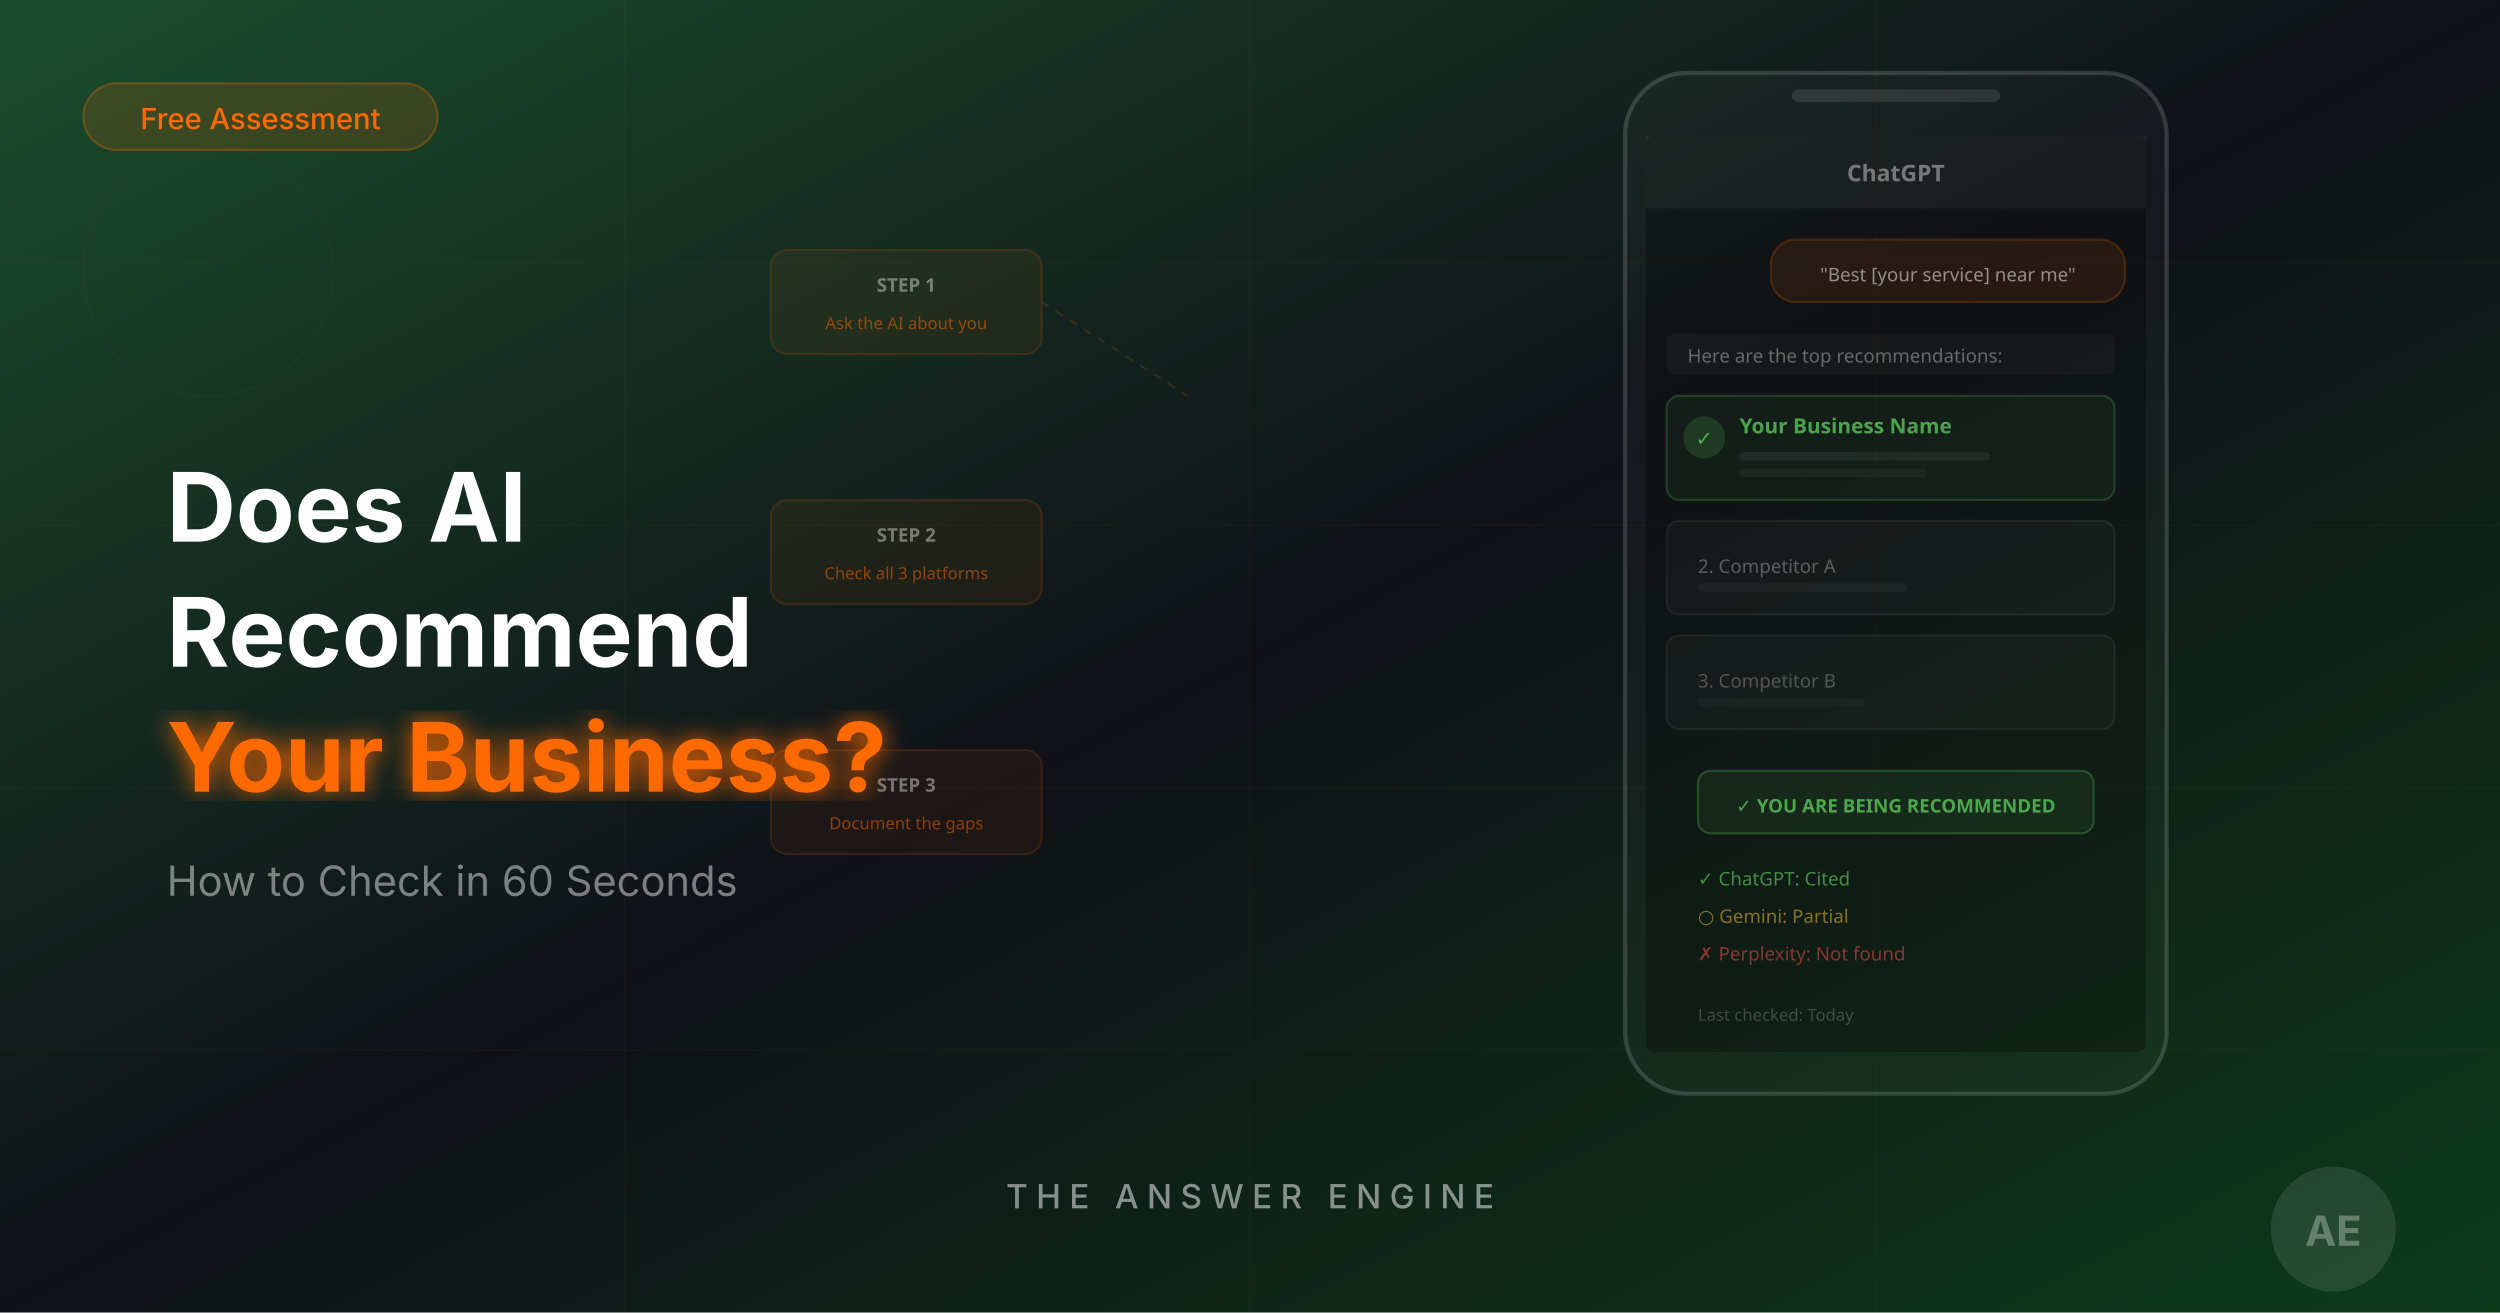
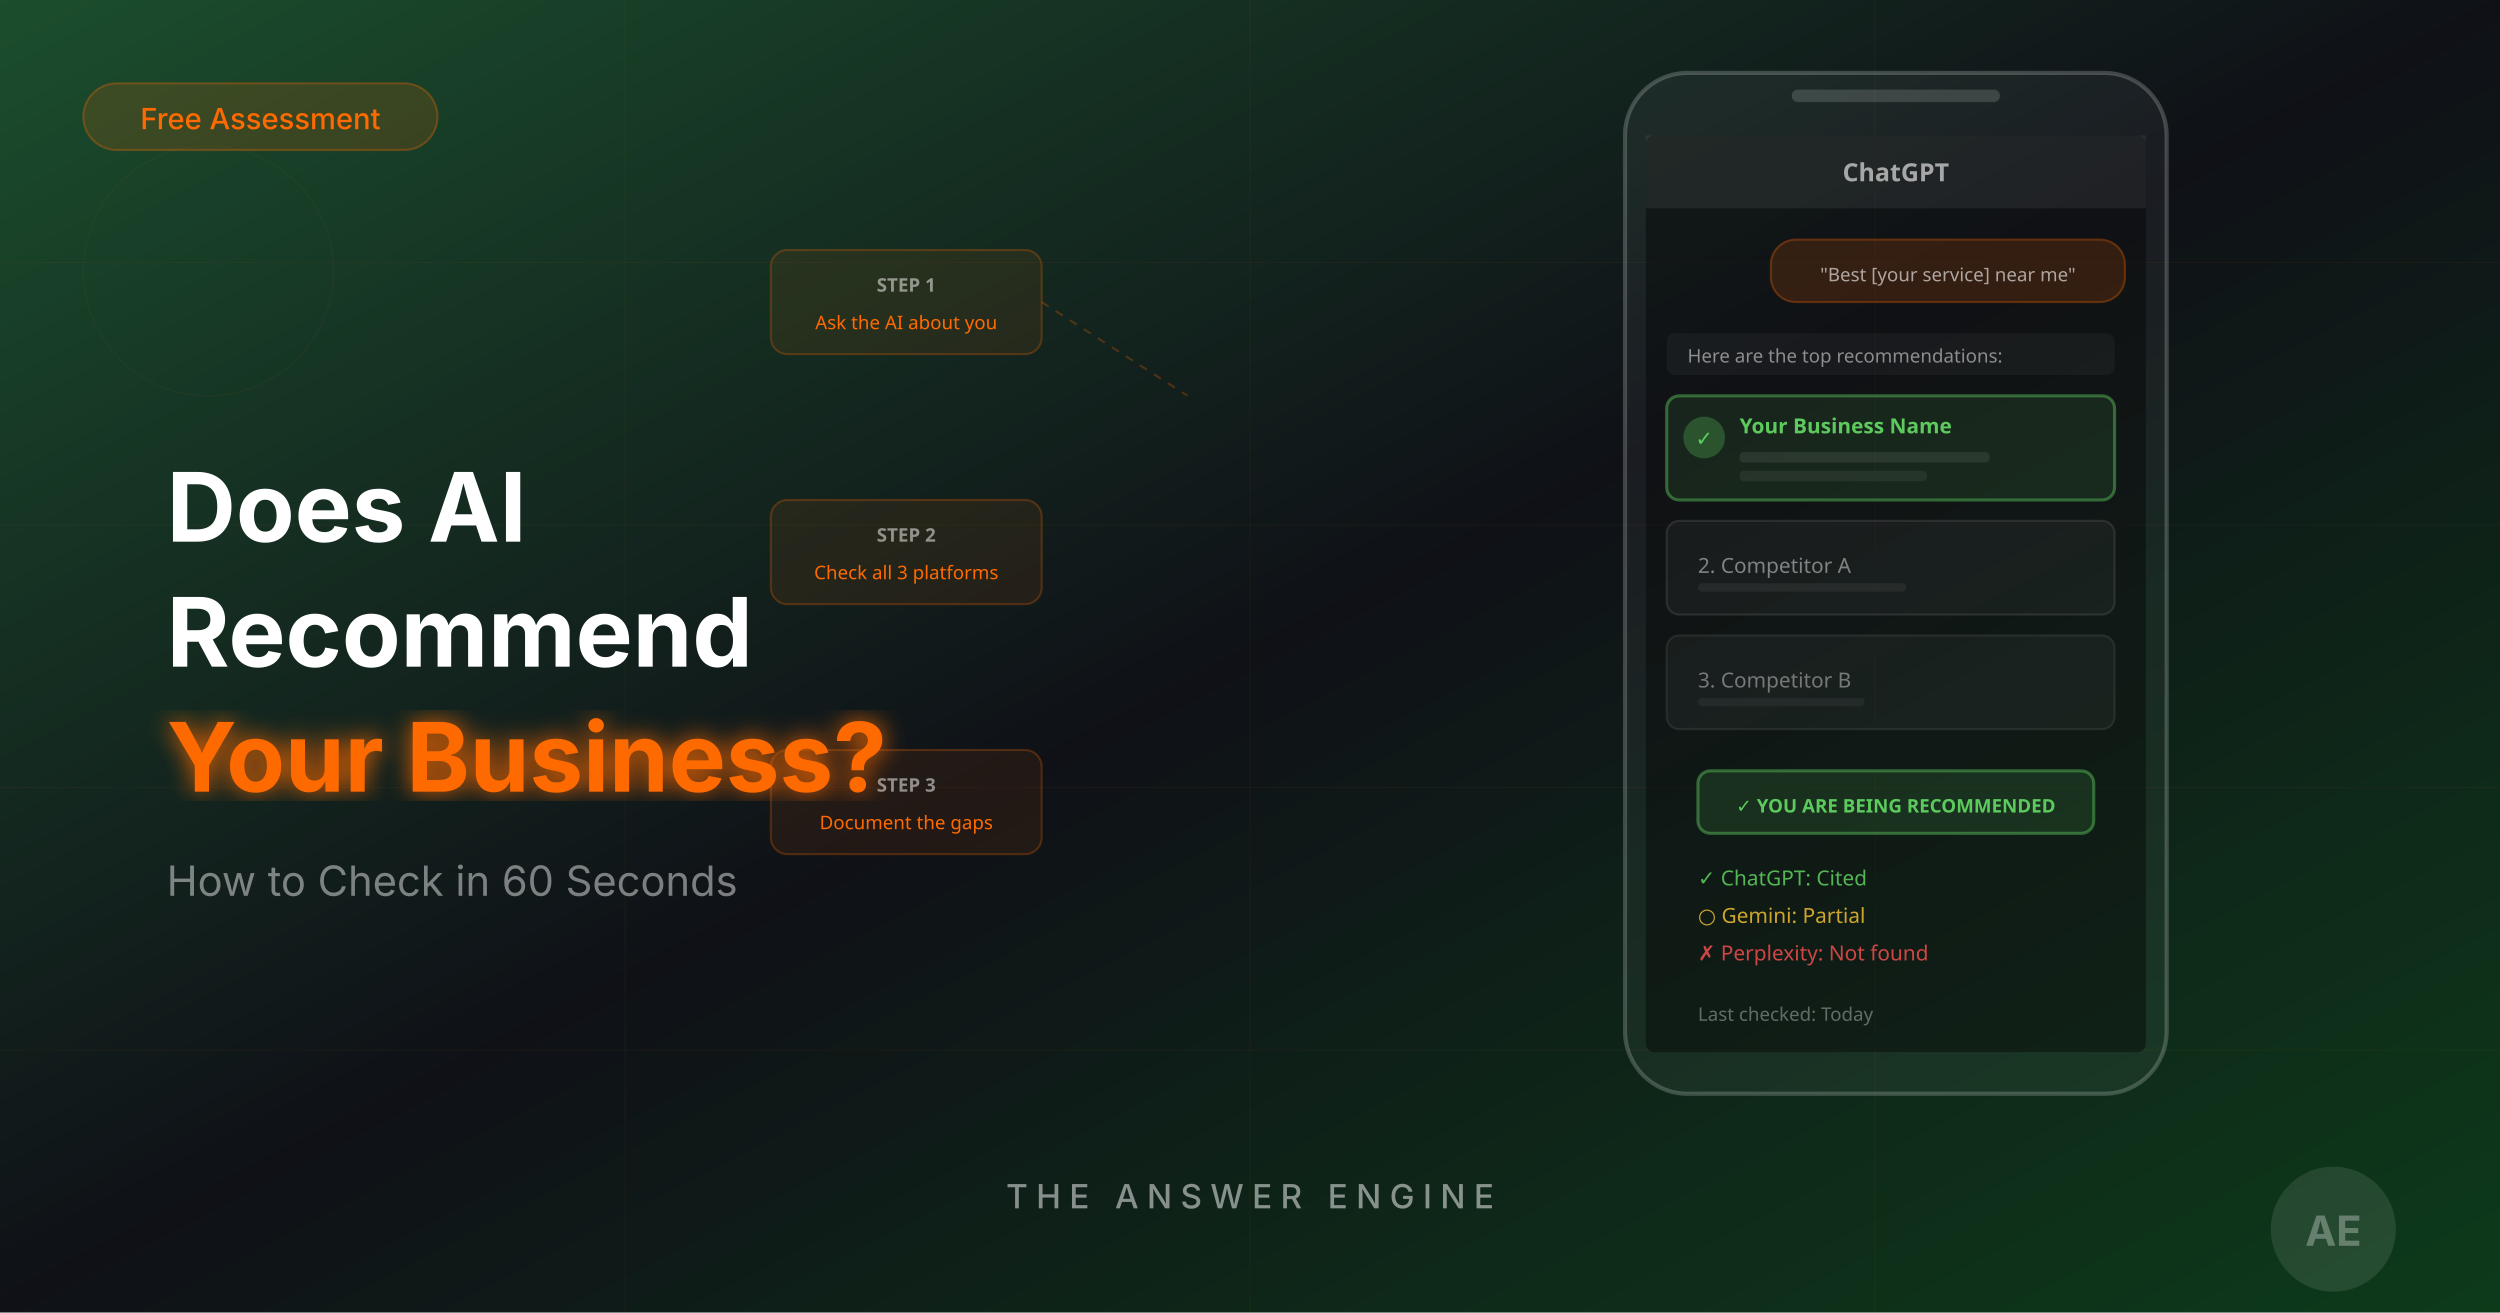
<svg xmlns="http://www.w3.org/2000/svg" width="1200" height="630" viewBox="0 0 1200 630">
  <defs>
    <linearGradient id="bg14" x1="0%" y1="0%" x2="100%" y2="100%">
      <stop offset="0%" style="stop-color:#1b4e2d;stop-opacity:1" />
      <stop offset="50%" style="stop-color:#0F1117;stop-opacity:1" />
      <stop offset="100%" style="stop-color:#0d3b1a;stop-opacity:1" />
    </linearGradient>
    <filter id="glow14">
      <feGaussianBlur stdDeviation="6" result="blur14" />
      <feMerge>
        <feMergeNode in="blur14" />
        <feMergeNode in="SourceGraphic" />
      </feMerge>
    </filter>
+     <filter id="glowSoft14">
+       <feGaussianBlur stdDeviation="12" result="blur14s" />
+       <feMerge>
+         <feMergeNode in="blur14s" />
+         <feMergeNode in="SourceGraphic" />
+       </feMerge>
+     </filter>
  </defs>
  <rect width="1200" height="630" fill="url(#bg14)" />
  <line x1="0" y1="126" x2="1200" y2="126" stroke="rgba(255,106,0,0.05)" stroke-width="0.5" />
  <line x1="0" y1="252" x2="1200" y2="252" stroke="rgba(255,106,0,0.05)" stroke-width="0.5" />
  <line x1="0" y1="378" x2="1200" y2="378" stroke="rgba(255,106,0,0.05)" stroke-width="0.5" />
  <line x1="0" y1="504" x2="1200" y2="504" stroke="rgba(255,106,0,0.05)" stroke-width="0.5" />
  <line x1="300" y1="0" x2="300" y2="630" stroke="rgba(255,106,0,0.05)" stroke-width="0.5" />
  <line x1="600" y1="0" x2="600" y2="630" stroke="rgba(255,106,0,0.05)" stroke-width="0.5" />
  <line x1="900" y1="0" x2="900" y2="630" stroke="rgba(255,106,0,0.05)" stroke-width="0.5" />
  <g transform="translate(730, 35)">
-     <rect x="50" y="0" width="260" height="490" rx="30" fill="rgba(255,255,255,0.03)" stroke="rgba(255,255,255,0.15)" stroke-width="2" />
-     <rect x="130" y="8" width="100" height="6" rx="3" fill="rgba(255,255,255,0.1)" />
-     <rect x="60" y="30" width="240" height="440" rx="4" fill="rgba(0,0,0,0.3)" />
-     <rect x="60" y="30" width="240" height="35" fill="rgba(255,255,255,0.05)" />
-     <text x="180" y="52" font-family="system-ui, sans-serif" font-size="11" fill="rgba(255,255,255,0.4)" text-anchor="middle" font-weight="600">ChatGPT</text>
-     <rect x="120" y="80" width="170" height="30" rx="12" fill="rgba(255,106,0,0.1)" stroke="rgba(255,106,0,0.2)" stroke-width="1" />
-     <text x="205" y="100" font-family="system-ui, sans-serif" font-size="9" fill="rgba(255,255,255,0.5)" text-anchor="middle">"Best [your service] near me"</text>
-     <rect x="70" y="125" width="215" height="20" rx="4" fill="rgba(255,255,255,0.03)" />
-     <text x="80" y="139" font-family="system-ui, sans-serif" font-size="9" fill="rgba(255,255,255,0.35)">Here are the top recommendations:</text>
-     <rect x="70" y="155" width="215" height="50" rx="6" fill="rgba(100,220,100,0.06)" stroke="rgba(100,220,100,0.2)" stroke-width="1" />
-     <circle cx="88" cy="175" r="10" fill="rgba(100,220,100,0.15)" />
-     <text x="88" y="179" font-family="system-ui, sans-serif" font-size="10" fill="rgba(100,220,100,0.7)" text-anchor="middle">✓</text>
-     <text x="105" y="173" font-family="system-ui, sans-serif" font-size="10" fill="rgba(100,220,100,0.7)" font-weight="600">Your Business Name</text>
-     <rect x="105" y="182" width="120" height="4" rx="2" fill="rgba(255,255,255,0.06)" />
-     <rect x="105" y="190" width="90" height="4" rx="2" fill="rgba(255,255,255,0.04)" />
-     <rect x="70" y="215" width="215" height="45" rx="6" fill="rgba(255,255,255,0.03)" stroke="rgba(255,255,255,0.06)" stroke-width="1" />
-     <text x="85" y="240" font-family="system-ui, sans-serif" font-size="9" fill="rgba(255,255,255,0.3)">2. Competitor A</text>
-     <rect x="85" y="245" width="100" height="4" rx="2" fill="rgba(255,255,255,0.04)" />
-     <rect x="70" y="270" width="215" height="45" rx="6" fill="rgba(255,255,255,0.03)" stroke="rgba(255,255,255,0.06)" stroke-width="1" />
-     <text x="85" y="295" font-family="system-ui, sans-serif" font-size="9" fill="rgba(255,255,255,0.25)">3. Competitor B</text>
-     <rect x="85" y="300" width="80" height="4" rx="2" fill="rgba(255,255,255,0.03)" />
-     <rect x="85" y="335" width="190" height="30" rx="6" fill="rgba(100,220,100,0.08)" stroke="rgba(100,220,100,0.25)" stroke-width="1" />
-     <text x="180" y="355" font-family="system-ui, sans-serif" font-size="9" fill="rgba(100,220,100,0.7)" text-anchor="middle" font-weight="600">✓ YOU ARE BEING RECOMMENDED</text>
-     <text x="85" y="390" font-family="system-ui, sans-serif" font-size="9" fill="rgba(100,220,100,0.6)">✓ ChatGPT: Cited</text>
-     <text x="85" y="408" font-family="system-ui, sans-serif" font-size="9" fill="rgba(255,200,50,0.5)">○ Gemini: Partial</text>
-     <text x="85" y="426" font-family="system-ui, sans-serif" font-size="9" fill="rgba(255,80,80,0.5)">✗ Perplexity: Not found</text>
-     <text x="85" y="455" font-family="system-ui, sans-serif" font-size="8" fill="rgba(255,255,255,0.2)">Last checked: Today</text>
+     <rect x="50" y="0" width="260" height="490" rx="30" fill="rgba(255,255,255,0.05)" stroke="rgba(255,255,255,0.2)" stroke-width="2" />
+     <rect x="130" y="8" width="100" height="6" rx="3" fill="rgba(255,255,255,0.15)" />
+     <rect x="60" y="30" width="240" height="440" rx="4" fill="rgba(0,0,0,0.4)" />
+     <rect x="60" y="30" width="240" height="35" fill="rgba(255,255,255,0.07)" />
+     <text x="180" y="52" font-family="system-ui, sans-serif" font-size="12" fill="rgba(255,255,255,0.6)" text-anchor="middle" font-weight="600">ChatGPT</text>
+     <rect x="120" y="80" width="170" height="30" rx="12" fill="rgba(255,106,0,0.15)" stroke="rgba(255,106,0,0.3)" stroke-width="1" />
+     <text x="205" y="100" font-family="system-ui, sans-serif" font-size="9" fill="rgba(255,255,255,0.6)" text-anchor="middle">"Best [your service] near me"</text>
+     <rect x="70" y="125" width="215" height="20" rx="4" fill="rgba(255,255,255,0.04)" />
+     <text x="80" y="139" font-family="system-ui, sans-serif" font-size="9" fill="rgba(255,255,255,0.5)">Here are the top recommendations:</text>
+     <rect x="70" y="155" width="215" height="50" rx="6" fill="rgba(100,220,100,0.1)" stroke="rgba(100,220,100,0.4)" stroke-width="1.5" />
+     <circle cx="88" cy="175" r="10" fill="rgba(100,220,100,0.25)" />
+     <text x="88" y="179" font-family="system-ui, sans-serif" font-size="10" fill="rgba(100,220,100,0.9)" text-anchor="middle">✓</text>
+     <text x="105" y="173" font-family="system-ui, sans-serif" font-size="10" fill="rgba(100,220,100,0.9)" font-weight="600">Your Business Name</text>
+     <rect x="105" y="182" width="120" height="5" rx="2" fill="rgba(255,255,255,0.08)" />
+     <rect x="105" y="191" width="90" height="5" rx="2" fill="rgba(255,255,255,0.06)" />
+     <rect x="70" y="215" width="215" height="45" rx="6" fill="rgba(255,255,255,0.04)" stroke="rgba(255,255,255,0.1)" stroke-width="1" />
+     <text x="85" y="240" font-family="system-ui, sans-serif" font-size="10" fill="rgba(255,255,255,0.45)">2. Competitor A</text>
+     <rect x="85" y="245" width="100" height="4" rx="2" fill="rgba(255,255,255,0.06)" />
+     <rect x="70" y="270" width="215" height="45" rx="6" fill="rgba(255,255,255,0.04)" stroke="rgba(255,255,255,0.08)" stroke-width="1" />
+     <text x="85" y="295" font-family="system-ui, sans-serif" font-size="10" fill="rgba(255,255,255,0.4)">3. Competitor B</text>
+     <rect x="85" y="300" width="80" height="4" rx="2" fill="rgba(255,255,255,0.05)" />
+     <rect x="85" y="335" width="190" height="30" rx="6" fill="rgba(100,220,100,0.12)" stroke="rgba(100,220,100,0.4)" stroke-width="1.5" />
+     <text x="180" y="355" font-family="system-ui, sans-serif" font-size="9" fill="rgba(100,220,100,0.9)" text-anchor="middle" font-weight="600">✓ YOU ARE BEING RECOMMENDED</text>
+     <text x="85" y="390" font-family="system-ui, sans-serif" font-size="10" fill="rgba(100,220,100,0.8)">✓ ChatGPT: Cited</text>
+     <text x="85" y="408" font-family="system-ui, sans-serif" font-size="10" fill="rgba(255,200,50,0.8)">○ Gemini: Partial</text>
+     <text x="85" y="426" font-family="system-ui, sans-serif" font-size="10" fill="rgba(255,80,80,0.8)">✗ Perplexity: Not found</text>
+     <text x="85" y="455" font-family="system-ui, sans-serif" font-size="9" fill="rgba(255,255,255,0.35)">Last checked: Today</text>
  </g>
  <g transform="translate(370, 120)">
-     <rect x="0" y="0" width="130" height="50" rx="8" fill="rgba(255,106,0,0.06)" stroke="rgba(255,106,0,0.15)" stroke-width="1" />
-     <text x="65" y="20" font-family="system-ui, sans-serif" font-size="9" fill="rgba(255,255,255,0.4)" text-anchor="middle" font-weight="600">STEP 1</text>
-     <text x="65" y="38" font-family="system-ui, sans-serif" font-size="8" fill="rgba(255,106,0,0.5)" text-anchor="middle">Ask the AI about you</text>
-     <line x1="130" y1="25" x2="200" y2="70" stroke="rgba(255,106,0,0.15)" stroke-width="1" stroke-dasharray="4,4" />
+     <rect x="0" y="0" width="130" height="50" rx="8" fill="rgba(255,106,0,0.08)" stroke="rgba(255,106,0,0.25)" stroke-width="1" />
+     <text x="65" y="20" font-family="system-ui, sans-serif" font-size="9" fill="rgba(255,255,255,0.5)" text-anchor="middle" font-weight="600">STEP 1</text>
+     <text x="65" y="38" font-family="system-ui, sans-serif" font-size="9" fill="#FF6A00" text-anchor="middle">Ask the AI about you</text>
+     <line x1="130" y1="25" x2="200" y2="70" stroke="rgba(255,106,0,0.25)" stroke-width="1" stroke-dasharray="4,4" />
  </g>
  <g transform="translate(370, 240)">
-     <rect x="0" y="0" width="130" height="50" rx="8" fill="rgba(255,106,0,0.06)" stroke="rgba(255,106,0,0.15)" stroke-width="1" />
-     <text x="65" y="20" font-family="system-ui, sans-serif" font-size="9" fill="rgba(255,255,255,0.4)" text-anchor="middle" font-weight="600">STEP 2</text>
-     <text x="65" y="38" font-family="system-ui, sans-serif" font-size="8" fill="rgba(255,106,0,0.5)" text-anchor="middle">Check all 3 platforms</text>
+     <rect x="0" y="0" width="130" height="50" rx="8" fill="rgba(255,106,0,0.08)" stroke="rgba(255,106,0,0.25)" stroke-width="1" />
+     <text x="65" y="20" font-family="system-ui, sans-serif" font-size="9" fill="rgba(255,255,255,0.5)" text-anchor="middle" font-weight="600">STEP 2</text>
+     <text x="65" y="38" font-family="system-ui, sans-serif" font-size="9" fill="#FF6A00" text-anchor="middle">Check all 3 platforms</text>
  </g>
  <g transform="translate(370, 360)">
-     <rect x="0" y="0" width="130" height="50" rx="8" fill="rgba(255,106,0,0.06)" stroke="rgba(255,106,0,0.15)" stroke-width="1" />
-     <text x="65" y="20" font-family="system-ui, sans-serif" font-size="9" fill="rgba(255,255,255,0.4)" text-anchor="middle" font-weight="600">STEP 3</text>
-     <text x="65" y="38" font-family="system-ui, sans-serif" font-size="8" fill="rgba(255,106,0,0.5)" text-anchor="middle">Document the gaps</text>
+     <rect x="0" y="0" width="130" height="50" rx="8" fill="rgba(255,106,0,0.08)" stroke="rgba(255,106,0,0.25)" stroke-width="1" />
+     <text x="65" y="20" font-family="system-ui, sans-serif" font-size="9" fill="rgba(255,255,255,0.5)" text-anchor="middle" font-weight="600">STEP 3</text>
+     <text x="65" y="38" font-family="system-ui, sans-serif" font-size="9" fill="#FF6A00" text-anchor="middle">Document the gaps</text>
  </g>
-   <circle cx="100" cy="130" r="60" stroke="rgba(255,106,0,0.05)" stroke-width="0.5" fill="none" />
+   <circle cx="100" cy="130" r="60" stroke="rgba(255,106,0,0.06)" stroke-width="0.5" fill="none" />
  <rect x="40" y="40" width="170" height="32" rx="16" fill="rgba(255,106,0,0.15)" stroke="rgba(255,106,0,0.3)" stroke-width="1" />
  <text x="125" y="62" font-family="system-ui, -apple-system, sans-serif" font-size="14" font-weight="500" fill="#FF6A00" text-anchor="middle">Free Assessment</text>
  <text x="80" y="260" font-family="system-ui, -apple-system, sans-serif" font-size="46" font-weight="700" fill="white">Does AI</text>
  <text x="80" y="320" font-family="system-ui, -apple-system, sans-serif" font-size="46" font-weight="700" fill="white">Recommend</text>
  <text x="80" y="380" font-family="system-ui, -apple-system, sans-serif" font-size="46" font-weight="700" fill="#FF6A00" filter="url(#glow14)">Your Business?</text>
  <text x="80" y="430" font-family="system-ui, -apple-system, sans-serif" font-size="20" font-weight="400" fill="rgba(255,255,255,0.45)">How to Check in 60 Seconds</text>
  <text x="600" y="580" font-family="system-ui, -apple-system, sans-serif" font-size="16" font-weight="500" fill="rgba(255,255,255,0.5)" text-anchor="middle" letter-spacing="4">THE ANSWER ENGINE</text>
  <circle cx="1120" cy="590" r="30" fill="rgba(255,255,255,0.1)" />
  <text x="1120" y="598" font-family="system-ui, -apple-system, sans-serif" font-size="20" font-weight="700" fill="rgba(255,255,255,0.3)" text-anchor="middle">AE</text>
</svg>
